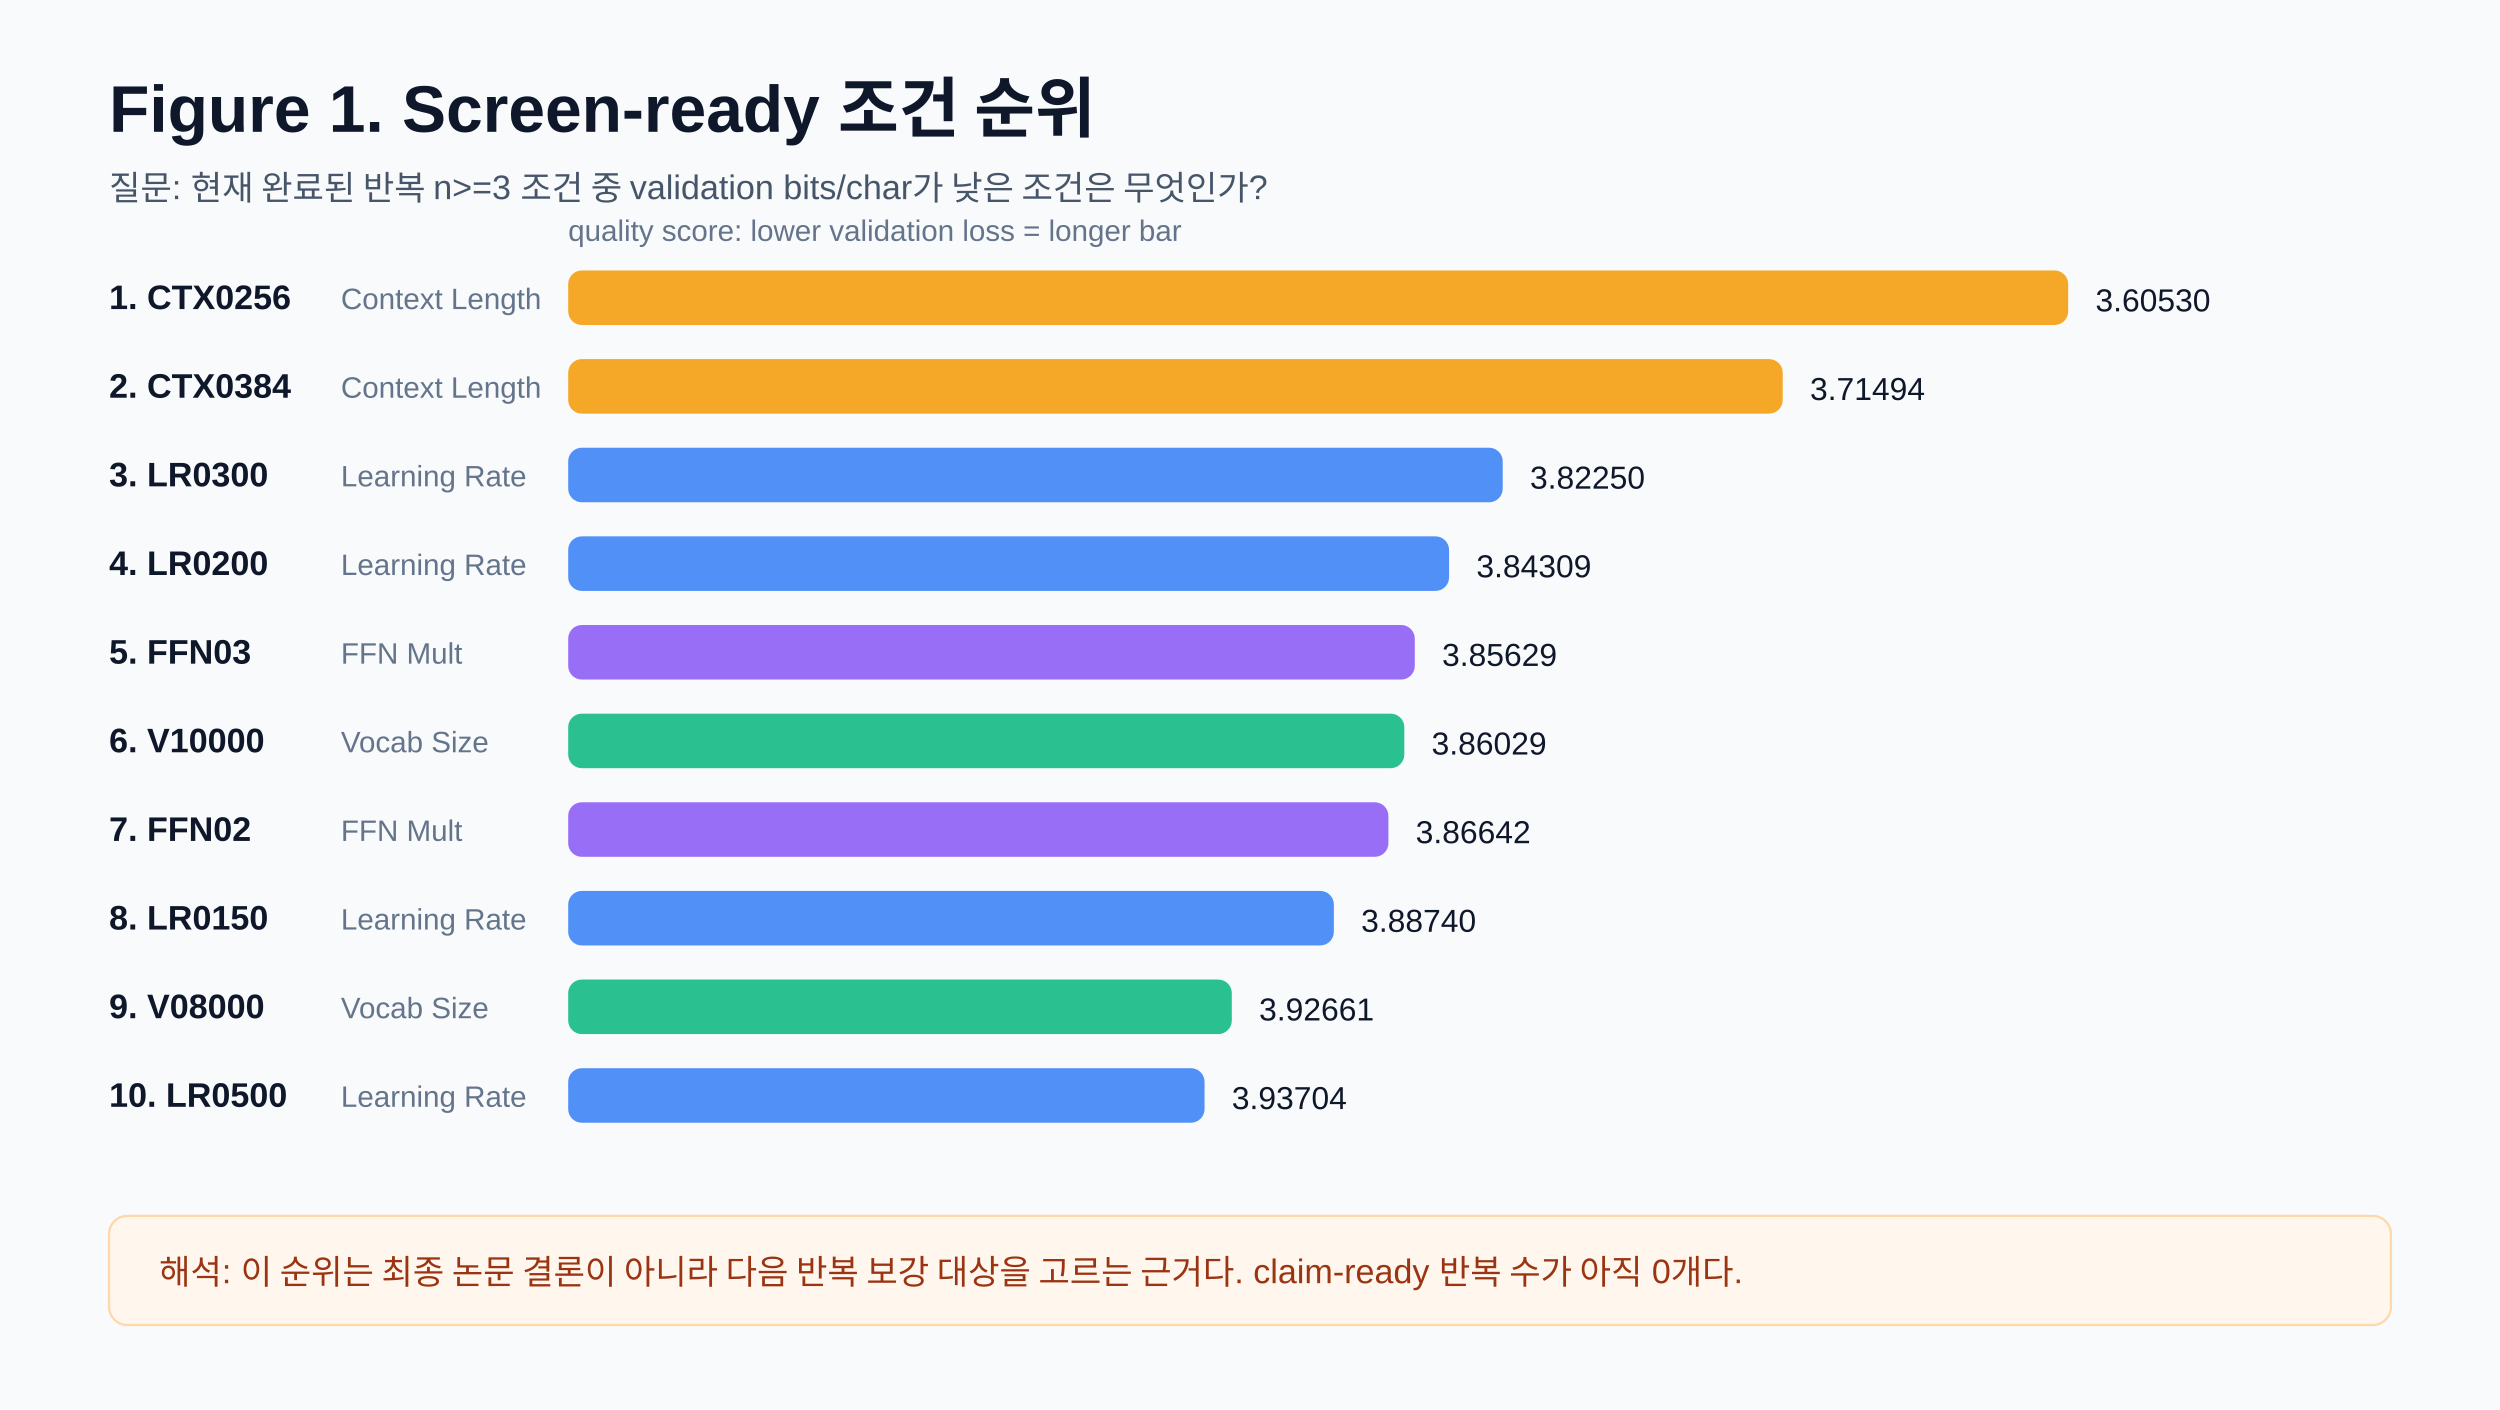
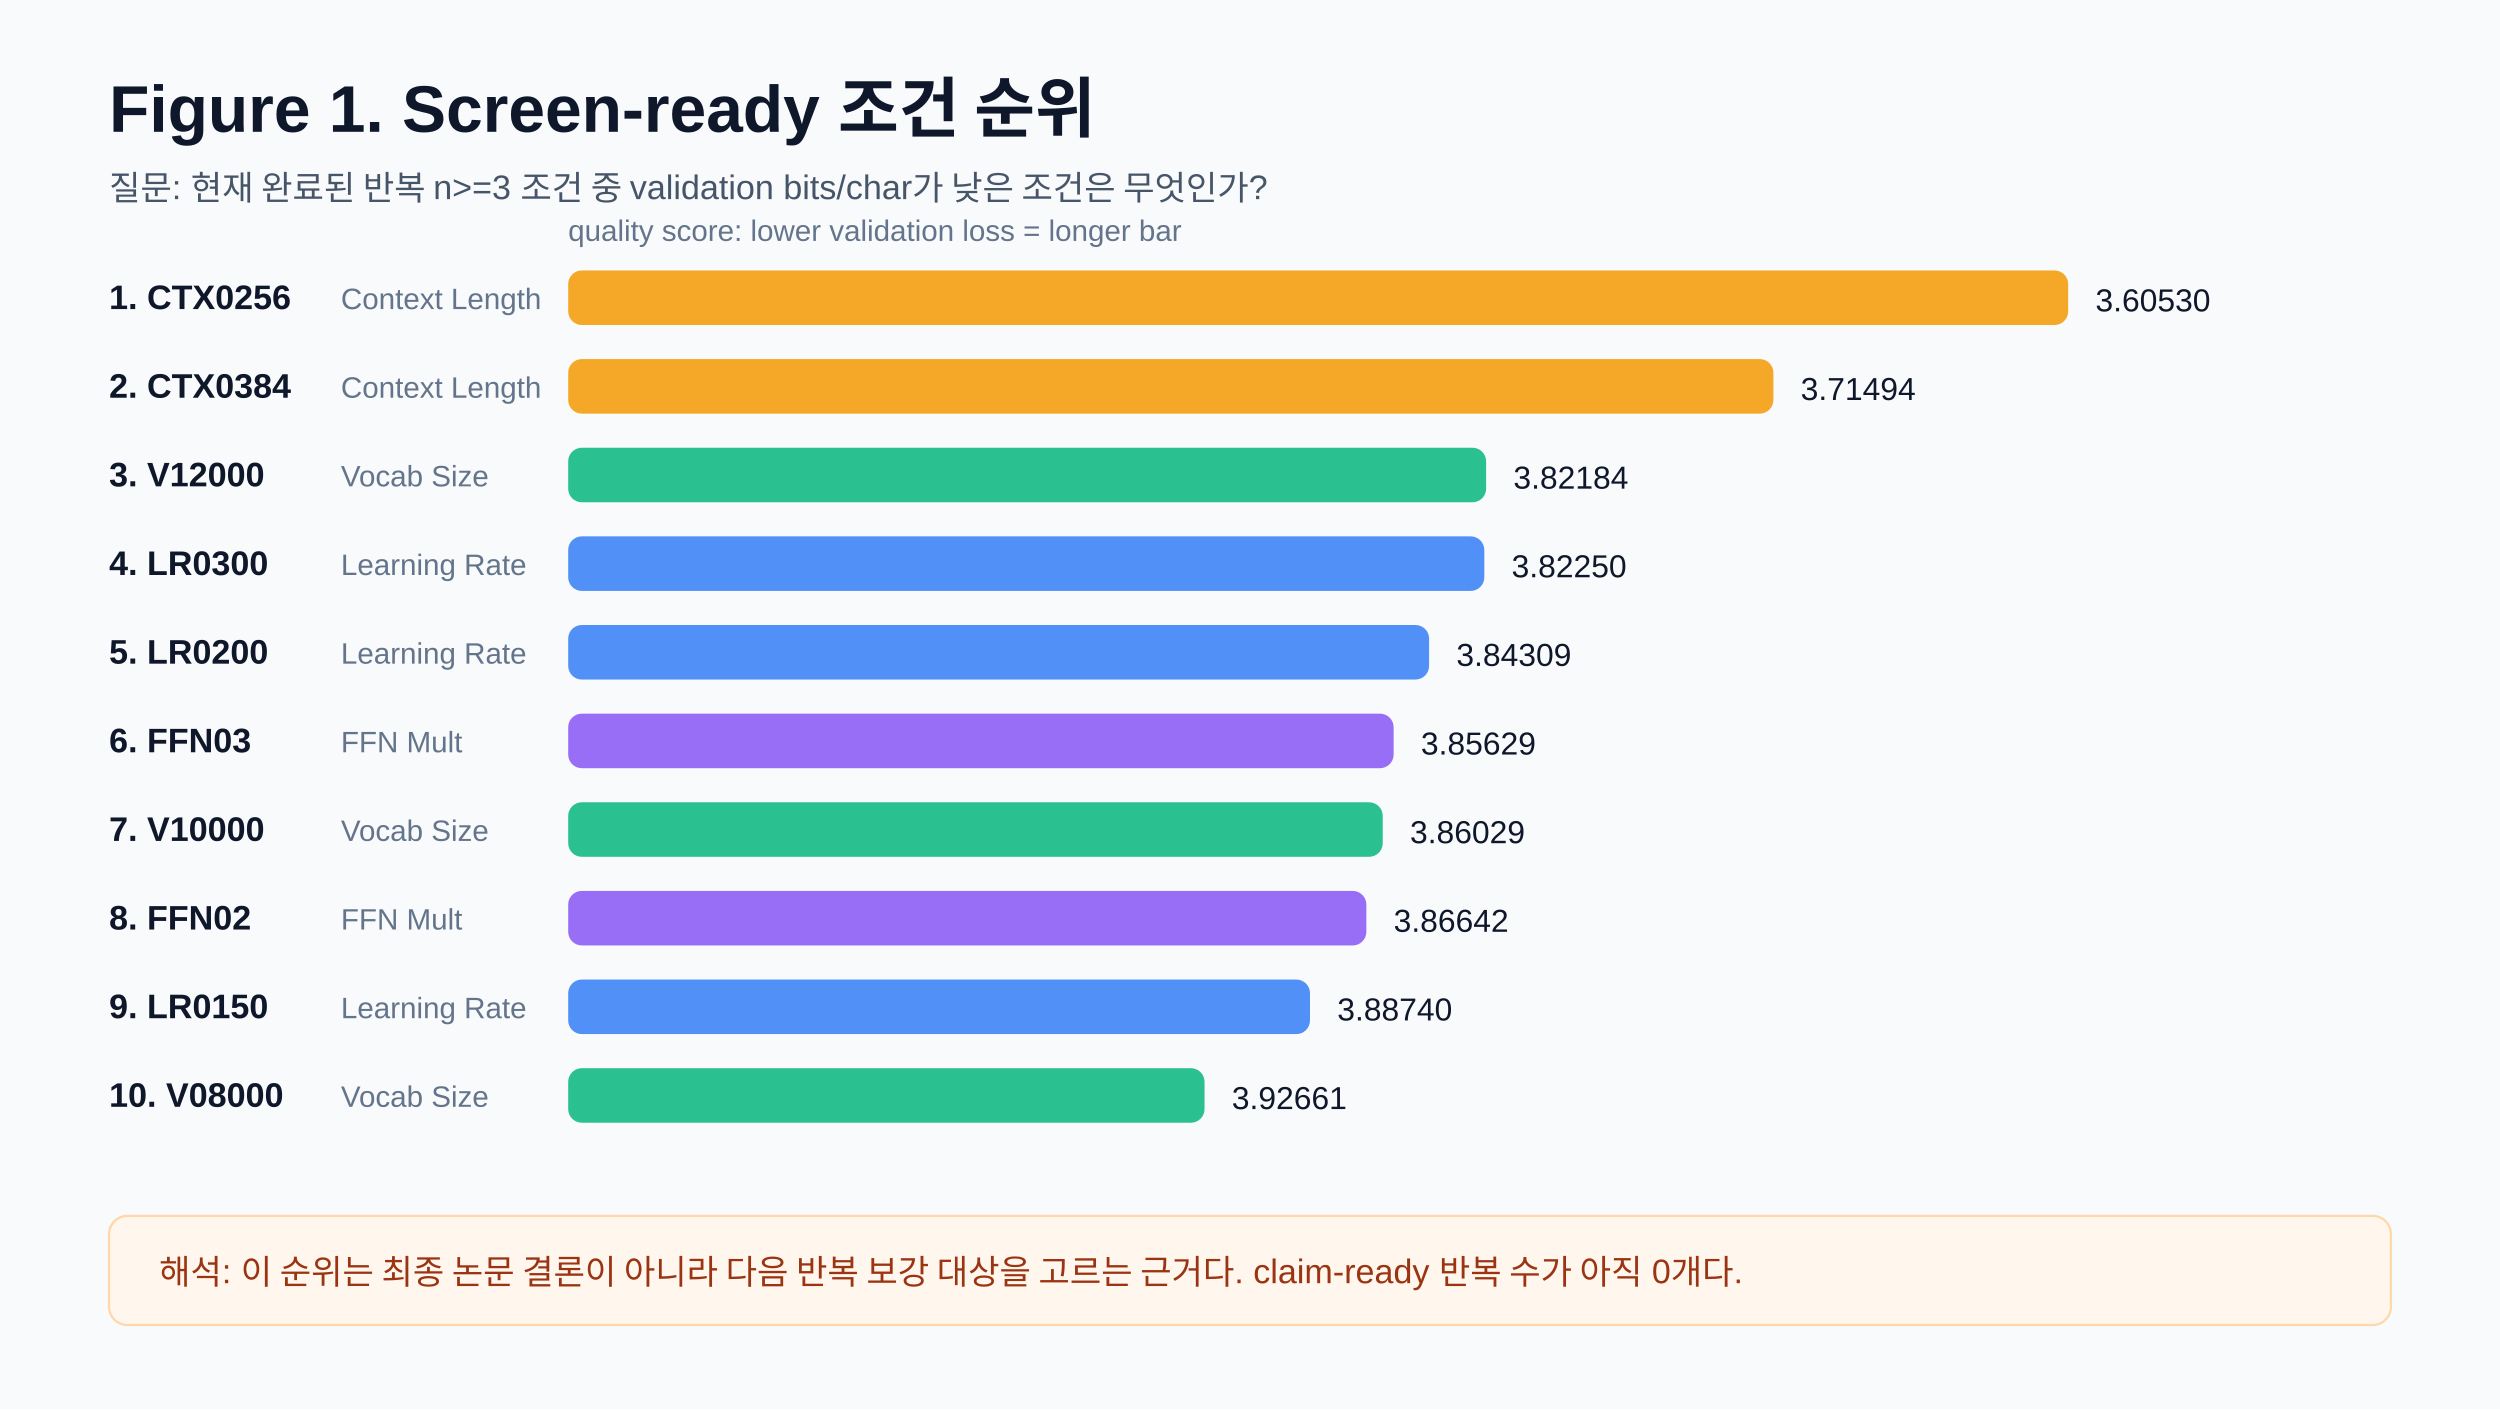
<svg xmlns="http://www.w3.org/2000/svg" width="1100" height="620" viewBox="0 0 1100 620">
  <rect width="1100" height="620" fill="#f8fafc" />
  <style>
    text { font-family: -apple-system, BlinkMacSystemFont, "Segoe UI", "Noto Sans KR", Arial, sans-serif; }
  </style>
  <text x="48" y="58" font-size="29" font-weight="800" fill="#0f172a">Figure 1. Screen-ready 조건 순위</text>
  <text x="48" y="88" font-size="15" fill="#475569">질문: 현재 완료된 반복 n&gt;=3 조건 중 validation bits/char가 낮은 조건은 무엇인가?</text>
  <text x="250" y="106" font-size="13" fill="#64748b">quality score: lower validation loss = longer bar</text>
  <text x="48" y="136" font-size="15" font-weight="700" fill="#0f172a">1. CTX0256</text>
  <text x="150" y="136" font-size="13" fill="#64748b">Context Length</text>
  <rect x="250" y="119" width="660.0" height="24" rx="6" fill="#f59e0b" opacity="0.88" />
  <text x="922.0" y="137" font-size="14" fill="#0f172a">3.60530</text>
  <text x="48" y="175" font-size="15" font-weight="700" fill="#0f172a">2. CTX0384</text>
  <text x="150" y="175" font-size="13" fill="#64748b">Context Length</text>
-   <rect x="250" y="158" width="534.4" height="24" rx="6" fill="#f59e0b" opacity="0.88" />
-   <text x="796.4" y="176" font-size="14" fill="#0f172a">3.71494</text>
-   <text x="48" y="214" font-size="15" font-weight="700" fill="#0f172a">3. LR0300</text>
-   <text x="150" y="214" font-size="13" fill="#64748b">Learning Rate</text>
-   <rect x="250" y="197" width="411.2" height="24" rx="6" fill="#3b82f6" opacity="0.88" />
-   <text x="673.2" y="215" font-size="14" fill="#0f172a">3.82250</text>
-   <text x="48" y="253" font-size="15" font-weight="700" fill="#0f172a">4. LR0200</text>
+   <rect x="250" y="158" width="530.3" height="24" rx="6" fill="#f59e0b" opacity="0.88" />
+   <text x="792.3" y="176" font-size="14" fill="#0f172a">3.71494</text>
+   <text x="48" y="214" font-size="15" font-weight="700" fill="#0f172a">3. V12000</text>
+   <text x="150" y="214" font-size="13" fill="#64748b">Vocab Size</text>
+   <rect x="250" y="197" width="403.9" height="24" rx="6" fill="#10b981" opacity="0.88" />
+   <text x="665.9" y="215" font-size="14" fill="#0f172a">3.82184</text>
+   <text x="48" y="253" font-size="15" font-weight="700" fill="#0f172a">4. LR0300</text>
  <text x="150" y="253" font-size="13" fill="#64748b">Learning Rate</text>
-   <rect x="250" y="236" width="387.6" height="24" rx="6" fill="#3b82f6" opacity="0.88" />
-   <text x="649.6" y="254" font-size="14" fill="#0f172a">3.84309</text>
-   <text x="48" y="292" font-size="15" font-weight="700" fill="#0f172a">5. FFN03</text>
-   <text x="150" y="292" font-size="13" fill="#64748b">FFN Mult</text>
-   <rect x="250" y="275" width="372.5" height="24" rx="6" fill="#8b5cf6" opacity="0.88" />
-   <text x="634.5" y="293" font-size="14" fill="#0f172a">3.85629</text>
-   <text x="48" y="331" font-size="15" font-weight="700" fill="#0f172a">6. V10000</text>
-   <text x="150" y="331" font-size="13" fill="#64748b">Vocab Size</text>
-   <rect x="250" y="314" width="367.9" height="24" rx="6" fill="#10b981" opacity="0.88" />
-   <text x="629.9" y="332" font-size="14" fill="#0f172a">3.86029</text>
-   <text x="48" y="370" font-size="15" font-weight="700" fill="#0f172a">7. FFN02</text>
-   <text x="150" y="370" font-size="13" fill="#64748b">FFN Mult</text>
-   <rect x="250" y="353" width="360.9" height="24" rx="6" fill="#8b5cf6" opacity="0.88" />
-   <text x="622.9" y="371" font-size="14" fill="#0f172a">3.86642</text>
-   <text x="48" y="409" font-size="15" font-weight="700" fill="#0f172a">8. LR0150</text>
-   <text x="150" y="409" font-size="13" fill="#64748b">Learning Rate</text>
-   <rect x="250" y="392" width="336.9" height="24" rx="6" fill="#3b82f6" opacity="0.88" />
-   <text x="598.9" y="410" font-size="14" fill="#0f172a">3.88740</text>
-   <text x="48" y="448" font-size="15" font-weight="700" fill="#0f172a">9. V08000</text>
-   <text x="150" y="448" font-size="13" fill="#64748b">Vocab Size</text>
-   <rect x="250" y="431" width="292.0" height="24" rx="6" fill="#10b981" opacity="0.88" />
-   <text x="554.0" y="449" font-size="14" fill="#0f172a">3.92661</text>
-   <text x="48" y="487" font-size="15" font-weight="700" fill="#0f172a">10. LR0500</text>
-   <text x="150" y="487" font-size="13" fill="#64748b">Learning Rate</text>
-   <rect x="250" y="470" width="280.0" height="24" rx="6" fill="#3b82f6" opacity="0.88" />
-   <text x="542.0" y="488" font-size="14" fill="#0f172a">3.93704</text>
+   <rect x="250" y="236" width="403.1" height="24" rx="6" fill="#3b82f6" opacity="0.88" />
+   <text x="665.1" y="254" font-size="14" fill="#0f172a">3.82250</text>
+   <text x="48" y="292" font-size="15" font-weight="700" fill="#0f172a">5. LR0200</text>
+   <text x="150" y="292" font-size="13" fill="#64748b">Learning Rate</text>
+   <rect x="250" y="275" width="378.8" height="24" rx="6" fill="#3b82f6" opacity="0.88" />
+   <text x="640.8" y="293" font-size="14" fill="#0f172a">3.84309</text>
+   <text x="48" y="331" font-size="15" font-weight="700" fill="#0f172a">6. FFN03</text>
+   <text x="150" y="331" font-size="13" fill="#64748b">FFN Mult</text>
+   <rect x="250" y="314" width="363.2" height="24" rx="6" fill="#8b5cf6" opacity="0.88" />
+   <text x="625.2" y="332" font-size="14" fill="#0f172a">3.85629</text>
+   <text x="48" y="370" font-size="15" font-weight="700" fill="#0f172a">7. V10000</text>
+   <text x="150" y="370" font-size="13" fill="#64748b">Vocab Size</text>
+   <rect x="250" y="353" width="358.4" height="24" rx="6" fill="#10b981" opacity="0.88" />
+   <text x="620.4" y="371" font-size="14" fill="#0f172a">3.86029</text>
+   <text x="48" y="409" font-size="15" font-weight="700" fill="#0f172a">8. FFN02</text>
+   <text x="150" y="409" font-size="13" fill="#64748b">FFN Mult</text>
+   <rect x="250" y="392" width="351.2" height="24" rx="6" fill="#8b5cf6" opacity="0.88" />
+   <text x="613.2" y="410" font-size="14" fill="#0f172a">3.86642</text>
+   <text x="48" y="448" font-size="15" font-weight="700" fill="#0f172a">9. LR0150</text>
+   <text x="150" y="448" font-size="13" fill="#64748b">Learning Rate</text>
+   <rect x="250" y="431" width="326.4" height="24" rx="6" fill="#3b82f6" opacity="0.88" />
+   <text x="588.4" y="449" font-size="14" fill="#0f172a">3.88740</text>
+   <text x="48" y="487" font-size="15" font-weight="700" fill="#0f172a">10. V08000</text>
+   <text x="150" y="487" font-size="13" fill="#64748b">Vocab Size</text>
+   <rect x="250" y="470" width="280.0" height="24" rx="6" fill="#10b981" opacity="0.88" />
+   <text x="542.0" y="488" font-size="14" fill="#0f172a">3.92661</text>
  <rect x="48" y="535" width="1004" height="48" rx="8" fill="#fff7ed" stroke="#fed7aa" />
  <text x="70" y="565" font-size="15" fill="#9a3412">해석: 이 순위는 최종 논문 결론이 아니라 다음 반복 보강 대상을 고르는 근거다. claim-ready 반복 수가 아직 0개다.</text>
</svg>
